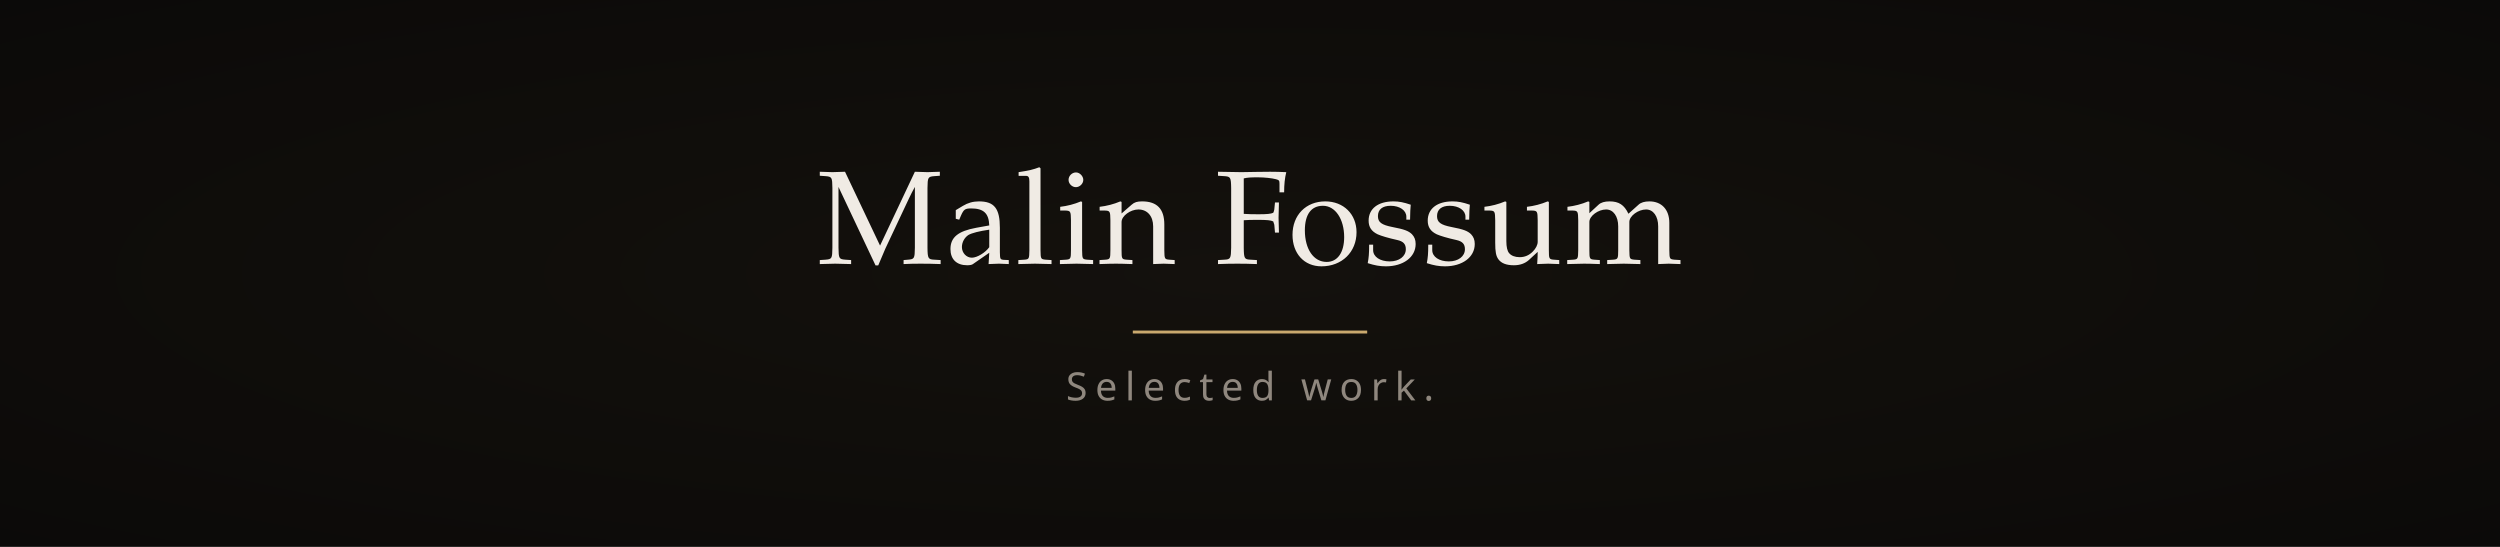
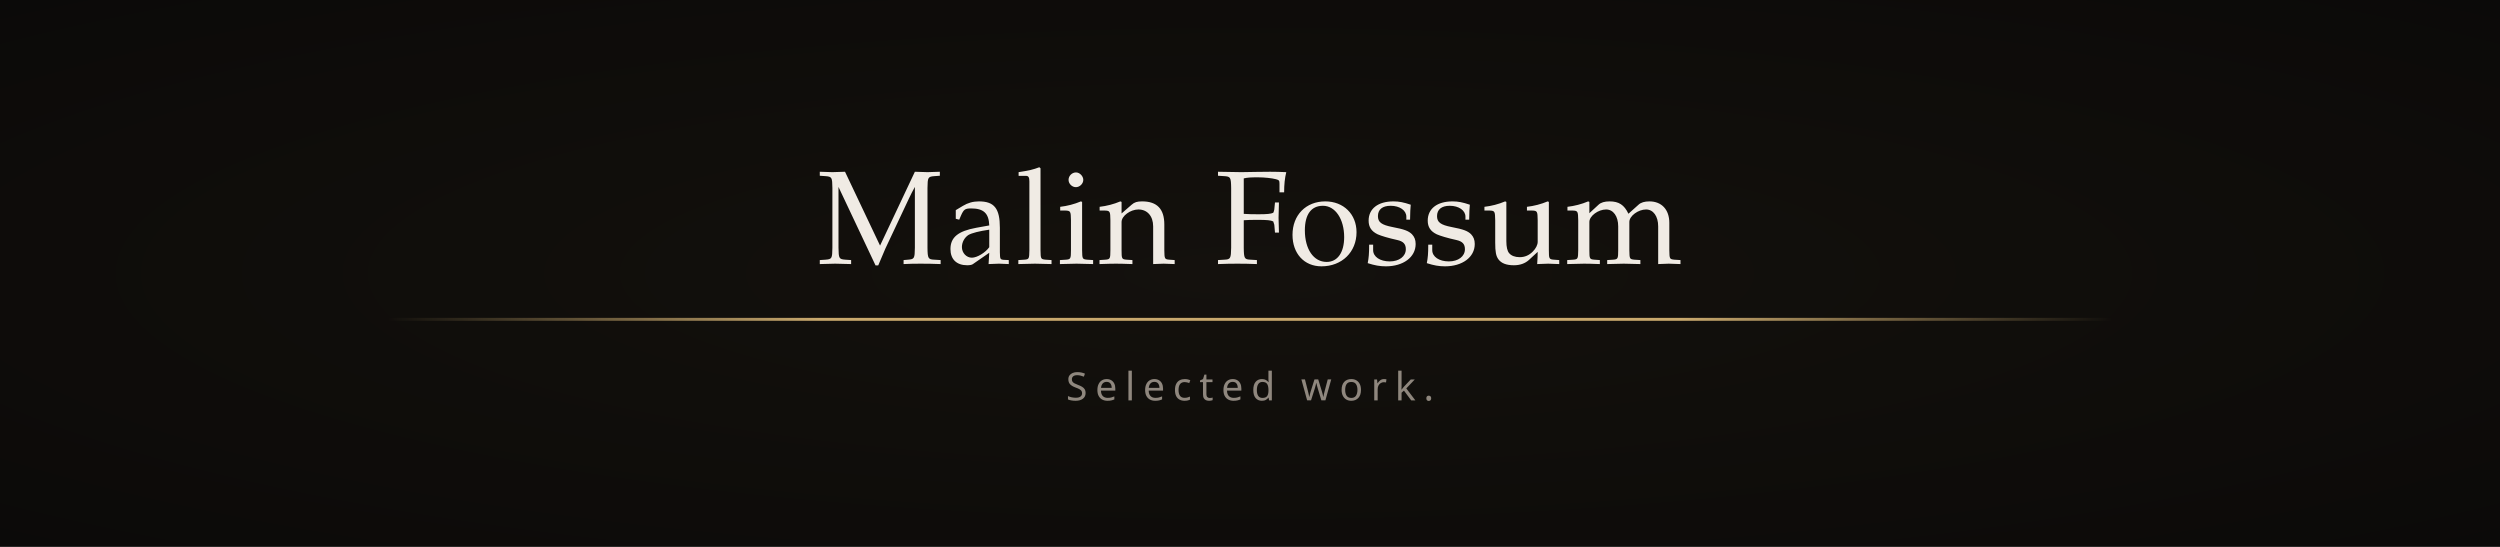
- <svg xmlns="http://www.w3.org/2000/svg" viewBox="0 0 1280 280" width="1280" height="280" role="img" aria-label="Malin Fossum — Selected work">
+ <svg xmlns="http://www.w3.org/2000/svg" viewBox="0 0 1280 280" width="1280" height="280" role="img" aria-label="Malin Fossum: Selected work">
  <defs>
    <radialGradient id="bg" cx="50%" cy="50%" r="80%">
      <stop offset="0%" stop-color="#14110d" />
      <stop offset="100%" stop-color="#0a0908" />
    </radialGradient>
+     <linearGradient id="rule" x1="0" x2="1" y1="0" y2="0">
+       <stop offset="0%" stop-color="#c9a96e" stop-opacity="0" />
+       <stop offset="25%" stop-color="#c9a96e" />
+       <stop offset="75%" stop-color="#c9a96e" />
+       <stop offset="100%" stop-color="#c9a96e" stop-opacity="0" />
+     </linearGradient>
  </defs>
  <rect width="1280" height="280" fill="url(#bg)" />
  <text x="640" y="135" text-anchor="middle" fill="#f0ebe4" font-family="'Iowan Old Style', 'Palatino Linotype', 'Book Antiqua', Palatino, Georgia, serif" font-size="68" font-weight="400" letter-spacing="1.5">Malin Fossum</text>
-   <line x1="580" y1="170" x2="700" y2="170" stroke="#c9a96e" stroke-width="1.5" />
+   <rect x="194" y="162.75" width="892" height="1.5" fill="url(#rule)" />
  <text x="640" y="205" text-anchor="middle" fill="#8f877e" font-family="'Optima', 'Candara', 'Calibri', 'Segoe UI', system-ui, sans-serif" font-size="20" font-weight="400" letter-spacing="4">Selected work.</text>
</svg>
